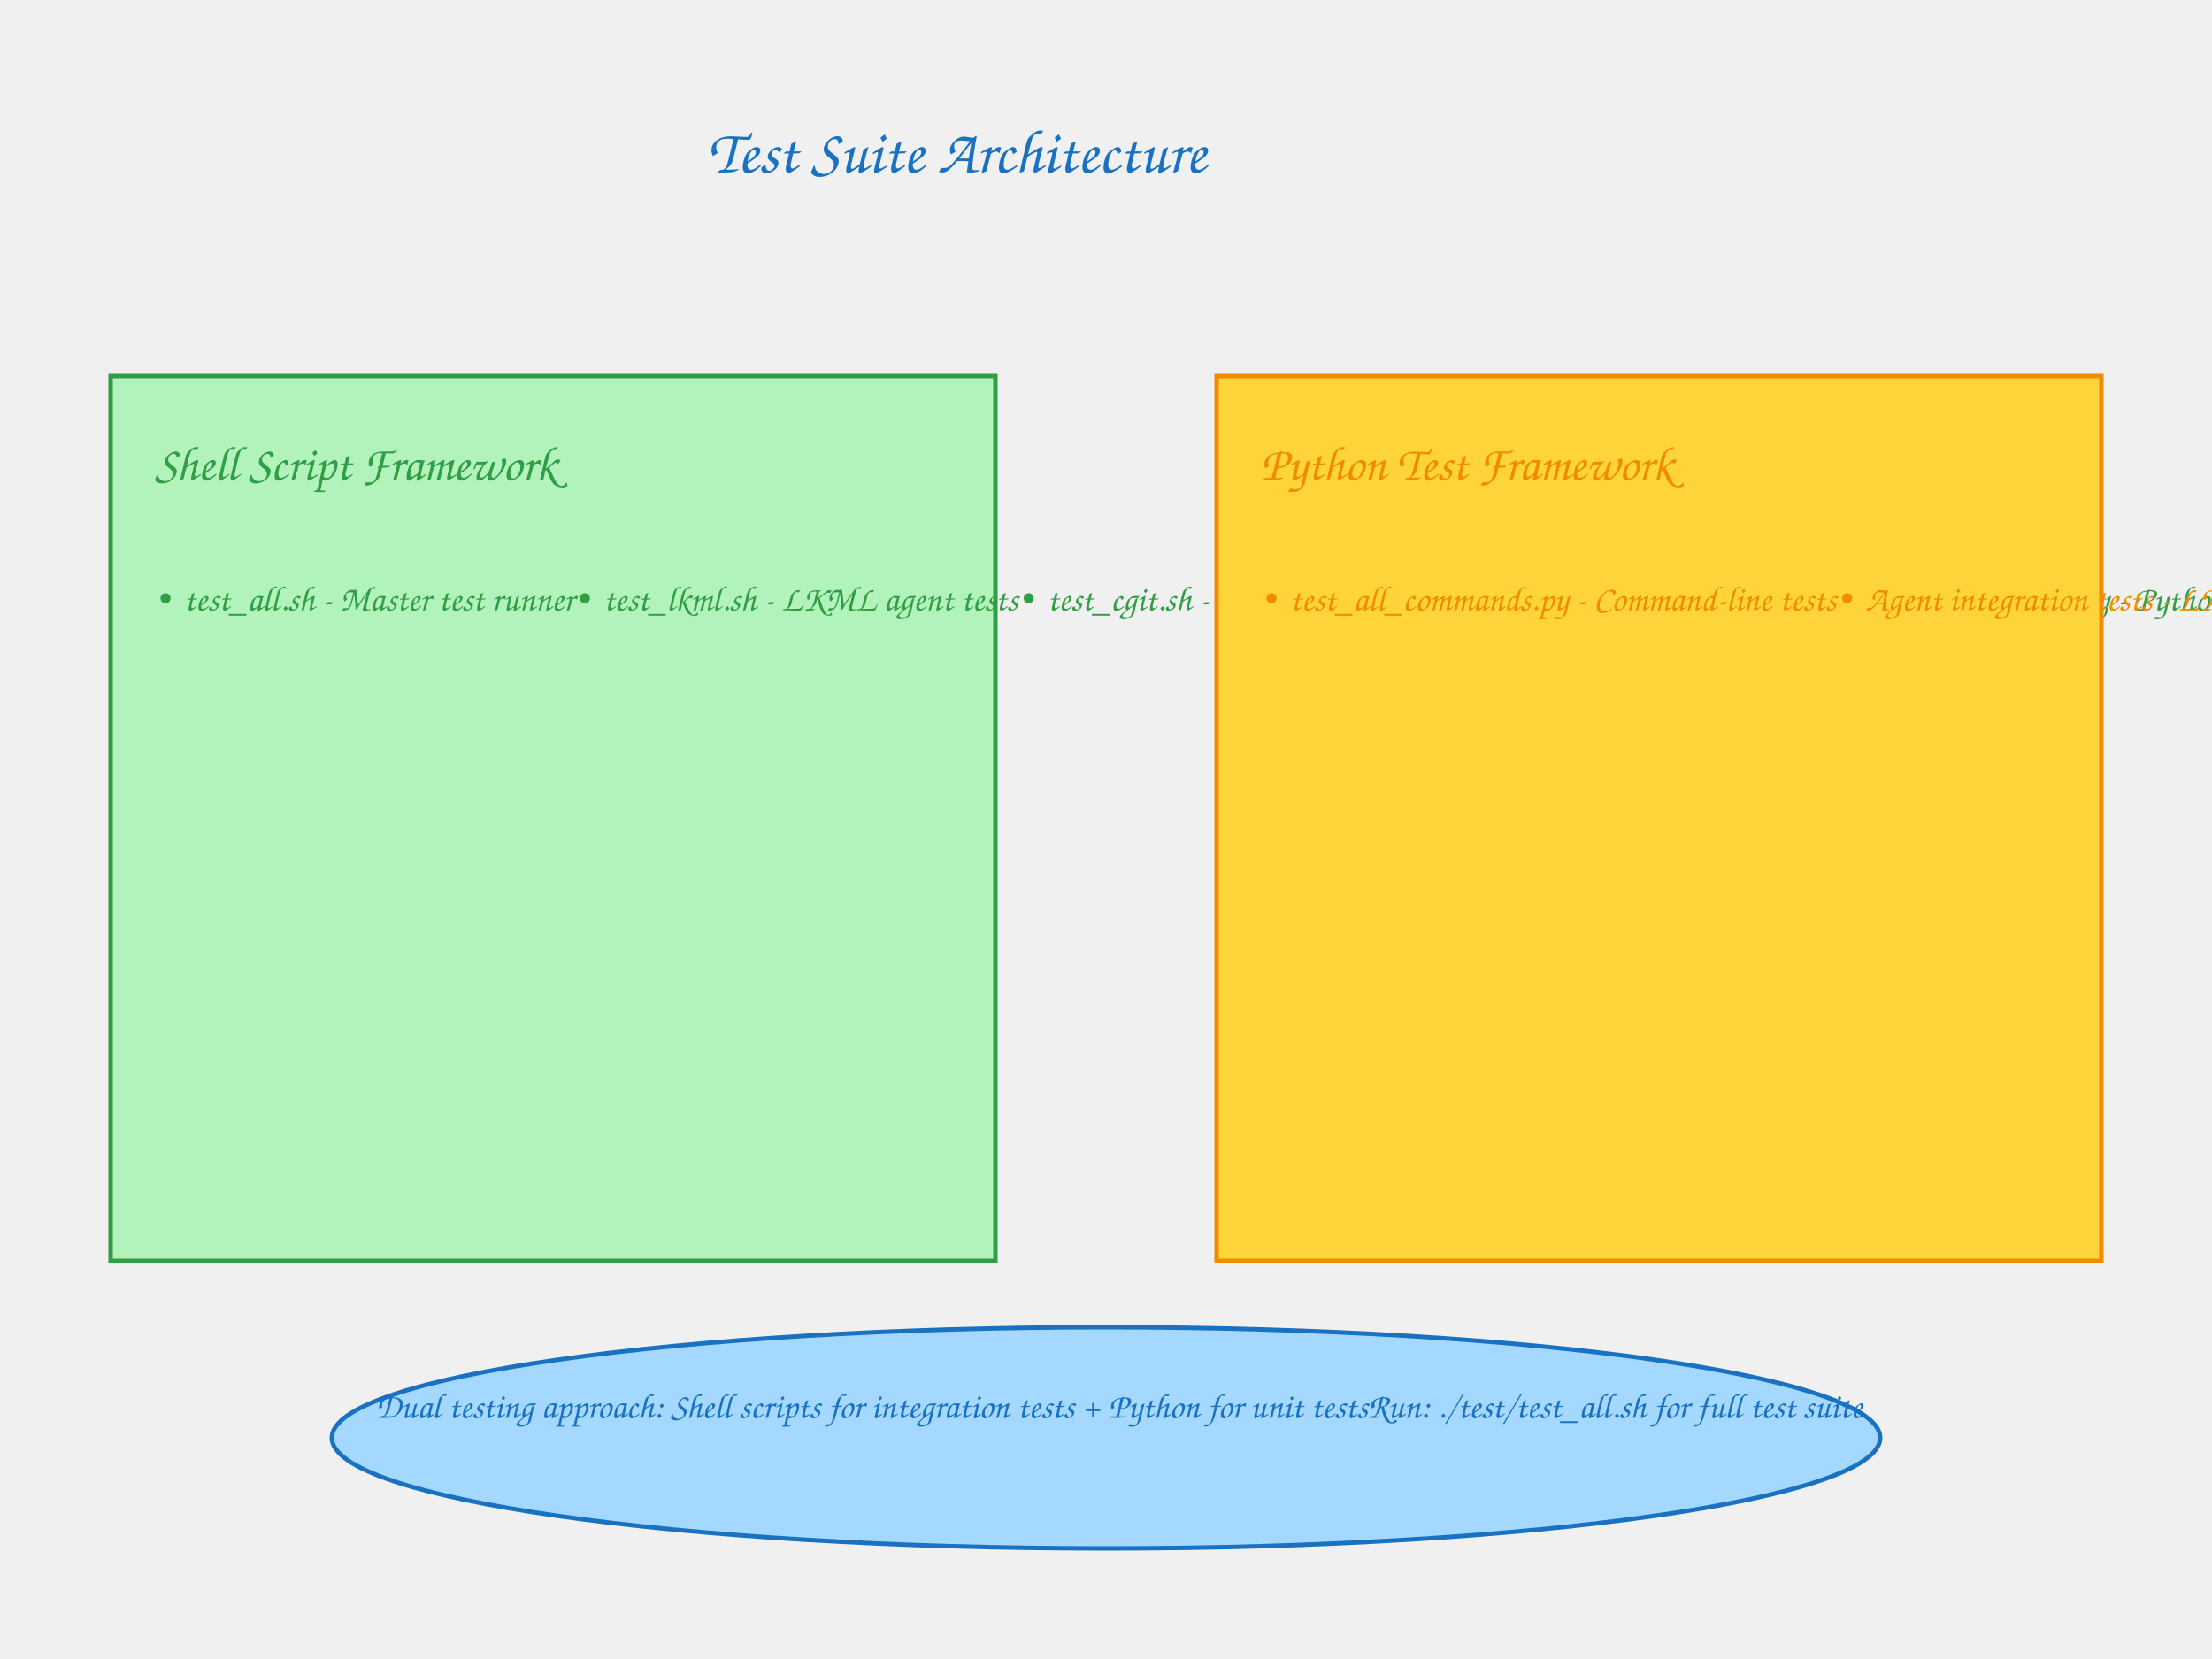
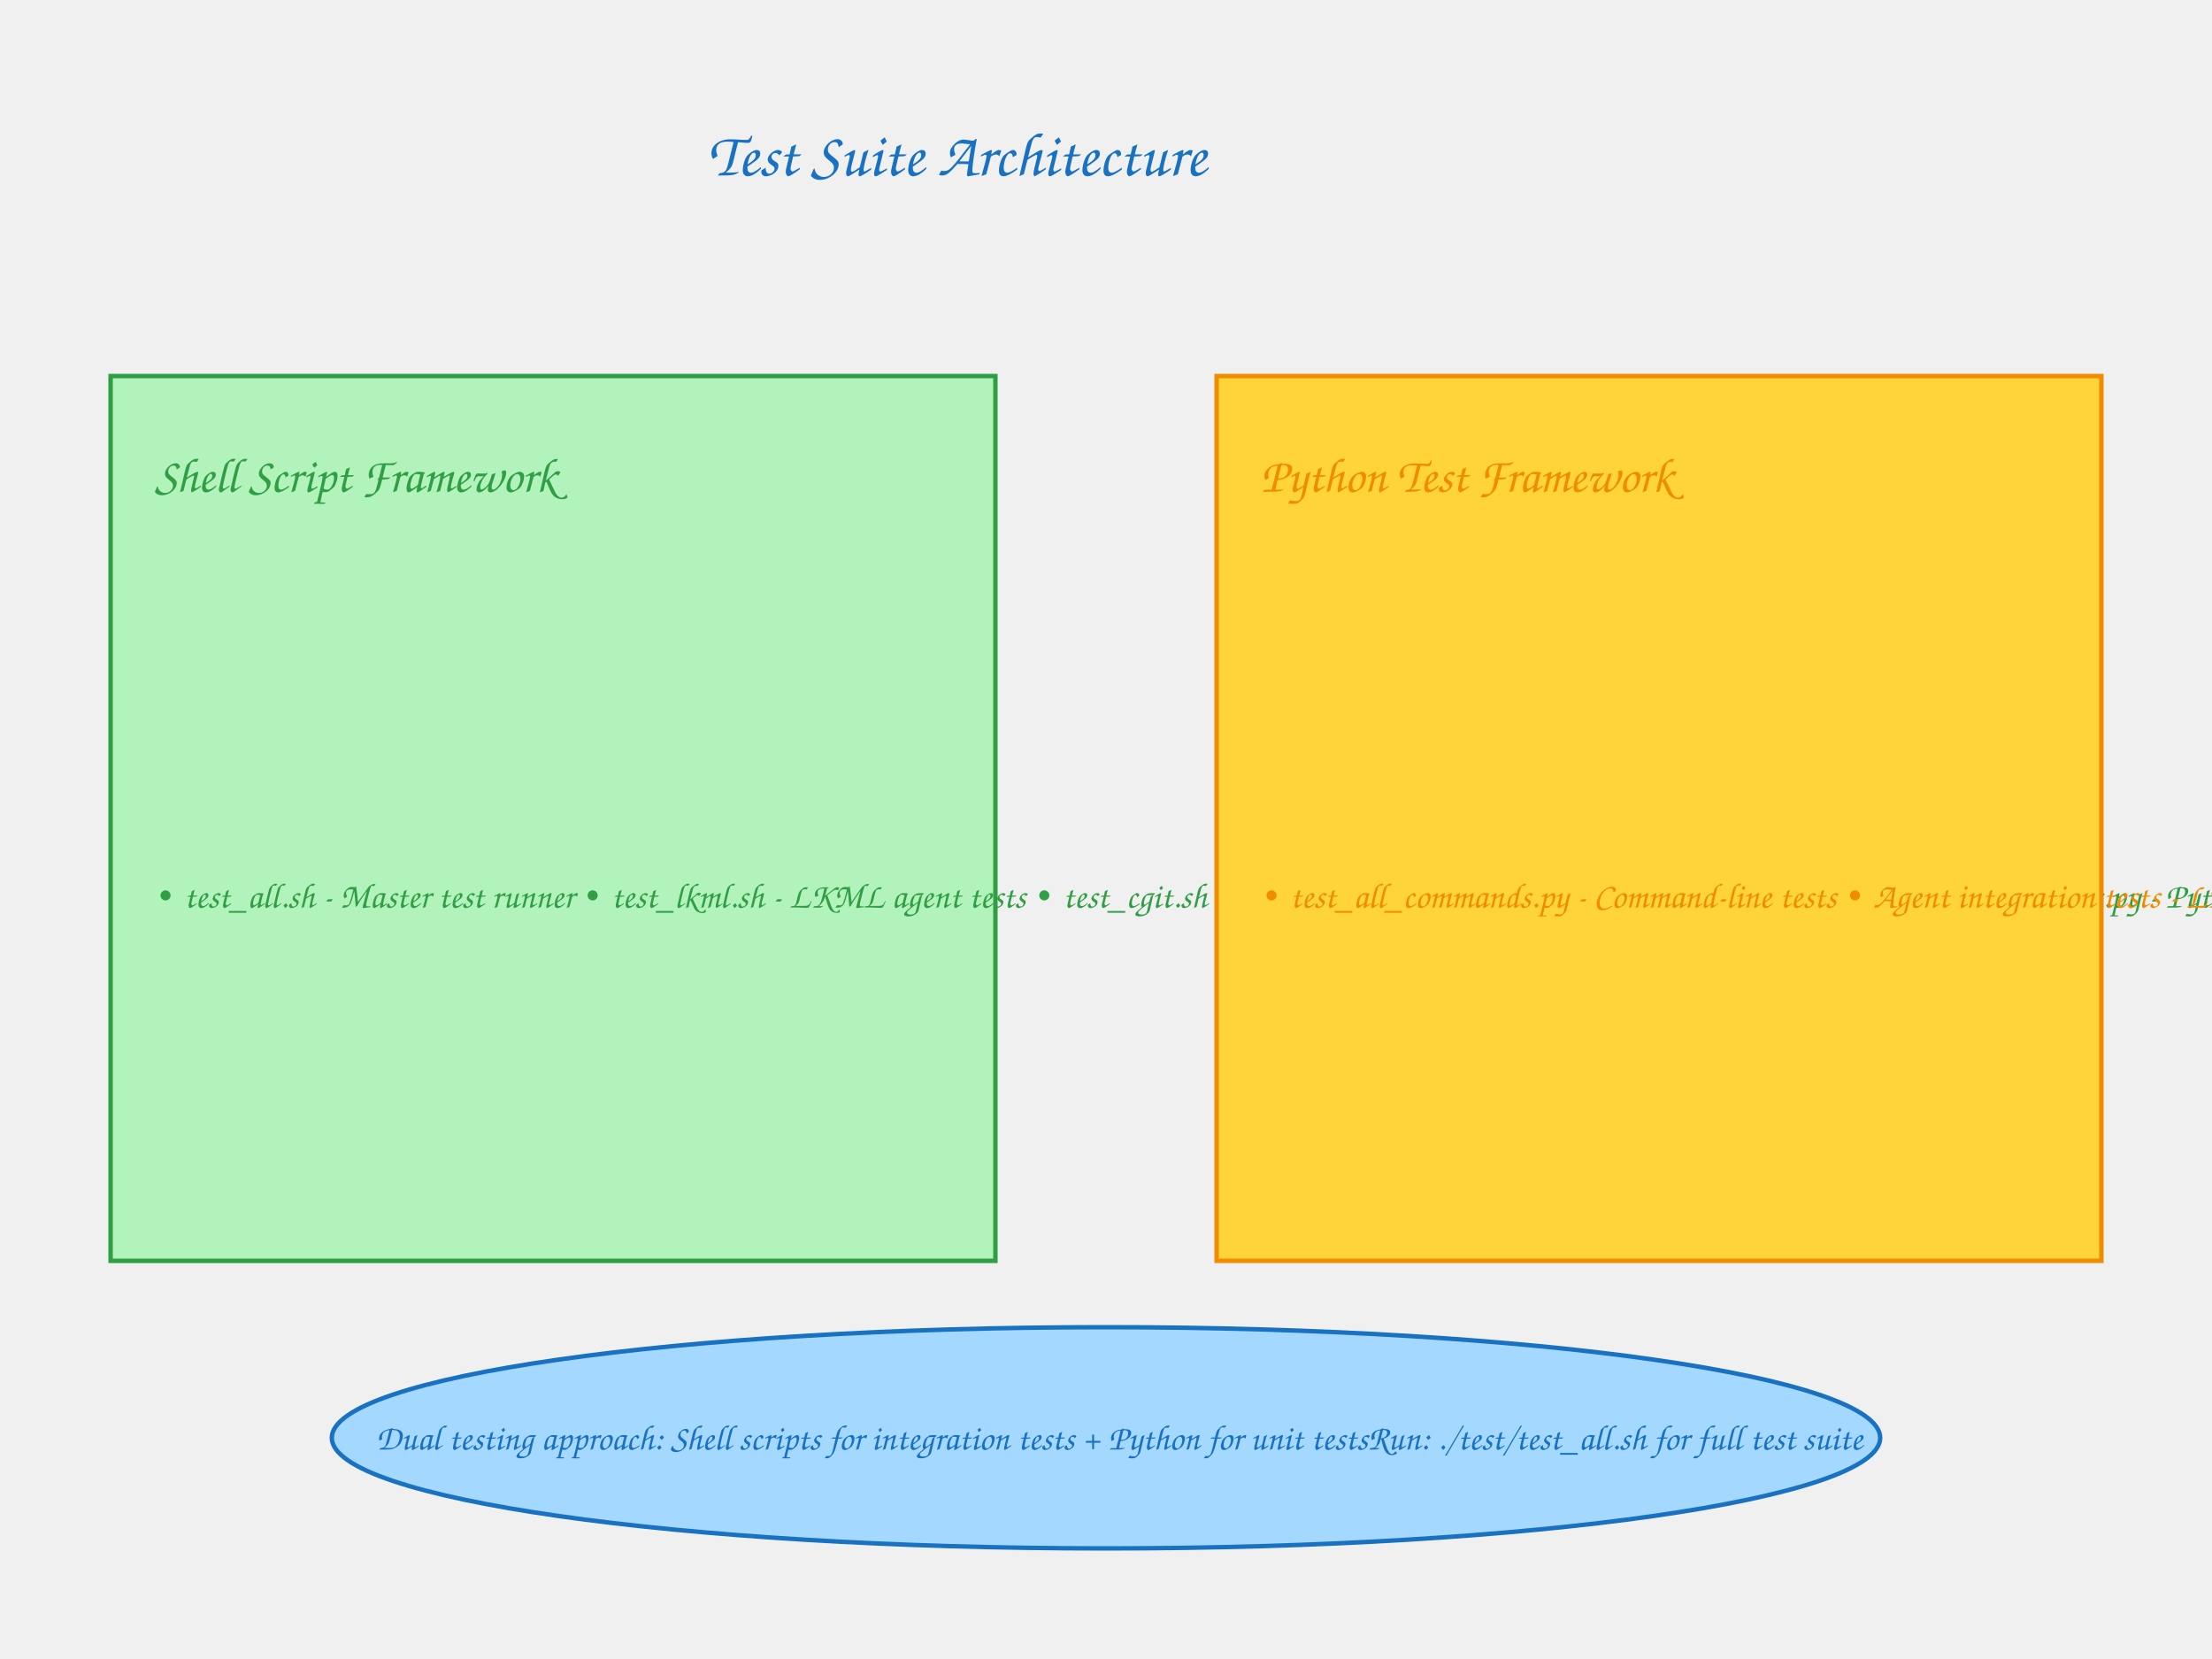
<svg xmlns="http://www.w3.org/2000/svg" viewBox="100 -20 1000 750" width="1000" height="750">
  <style>
    .handwritten { font-family: "Comic Sans MS", "Chalkboard SE", "Marker Felt", cursive; }
    .rectangle { fill: #ffffff; stroke: #000000; stroke-width: 2; }
    .ellipse { fill: #ffffff; stroke: #000000; stroke-width: 2; }
    .diamond { fill: #ffffff; stroke: #000000; stroke-width: 2; }
    .arrow { stroke: #000000; stroke-width: 2; fill: none; marker-end: url(#arrowhead); }
    .text { fill: #000000; font-size: 16px; }
  </style>
  <defs>
    <marker id="arrowhead" markerWidth="10" markerHeight="10" refX="9" refY="3" orient="auto">
      <polygon points="0 0, 10 3, 0 6" fill="#000000" />
    </marker>
  </defs>
-   <text x="420" y="58" class="handwritten" fill="#1971c2" font-size="28px">Test Suite Architecture</text>
+   <text x="420" y="59.333" class="handwritten" fill="#1971c2" font-size="28px">Test Suite Architecture</text>
  <rect x="150" y="150" width="400" height="400" fill="#b2f2bb" stroke="#2f9e44" stroke-width="2" />
-   <text x="170" y="197" class="handwritten" fill="#2f9e44" font-size="22px">Shell Script Framework</text>
-   <text x="170" y="256" class="handwritten" fill="#2f9e44" font-size="16px">• test_all.sh
-   - Master test runner
- 
- • test_lkml.sh
-   - LKML agent tests
- 
- • test_cgit.sh
-   - CGit agent tests
- 
- • test_rss.sh
-   - RSS agent tests
- 
- • test_all_commands.py
-   - Python test harness</text>
+   <text x="170" y="202.333" class="handwritten" fill="#2f9e44" font-size="22px">Shell Script Framework</text>
+   <text x="170" y="390.333" class="handwritten" fill="#2f9e44" font-size="16px">• test_all.sh<br />  - Master test runner<br />
+     <br />• test_lkml.sh<br />  - LKML agent tests<br />
+     <br />• test_cgit.sh<br />  - CGit agent tests<br />
+     <br />• test_rss.sh<br />  - RSS agent tests<br />
+     <br />• test_all_commands.py<br />  - Python test harness</text>
  <rect x="650" y="150" width="400" height="400" fill="#ffd43b" stroke="#f08c00" stroke-width="2" />
-   <text x="670" y="197" class="handwritten" fill="#f08c00" font-size="22px">Python Test Framework</text>
-   <text x="670" y="256" class="handwritten" fill="#f08c00" font-size="16px">• test_all_commands.py
-   - Command-line tests
- 
- • Agent integration tests
-   - LKML, RSS, CGit
- 
- • Model inference tests
-   - Mock ModelScope API
- 
- • Cache management tests
-   - Verify cache operations</text>
+   <text x="670" y="202.333" class="handwritten" fill="#f08c00" font-size="22px">Python Test Framework</text>
+   <text x="670" y="390.333" class="handwritten" fill="#f08c00" font-size="16px">• test_all_commands.py<br />  - Command-line tests<br />
+     <br />• Agent integration tests<br />  - LKML, RSS, CGit<br />
+     <br />• Model inference tests<br />  - Mock ModelScope API<br />
+     <br />• Cache management tests<br />  - Verify cache operations</text>
  <ellipse cx="600.0" cy="630.0" rx="350.0" ry="50.0" fill="#a5d8ff" stroke="#1971c2" stroke-width="2" />
-   <text x="270" y="621" class="handwritten" fill="#1971c2" font-size="16px">Dual testing approach: Shell scripts for integration tests + Python for unit tests
- Run: ./test/test_all.sh for full test suite</text>
+   <text x="270" y="635.333" class="handwritten" fill="#1971c2" font-size="16px">Dual testing approach: Shell scripts for integration tests + Python for unit tests<br />Run: ./test/test_all.sh for full test suite</text>
</svg>
